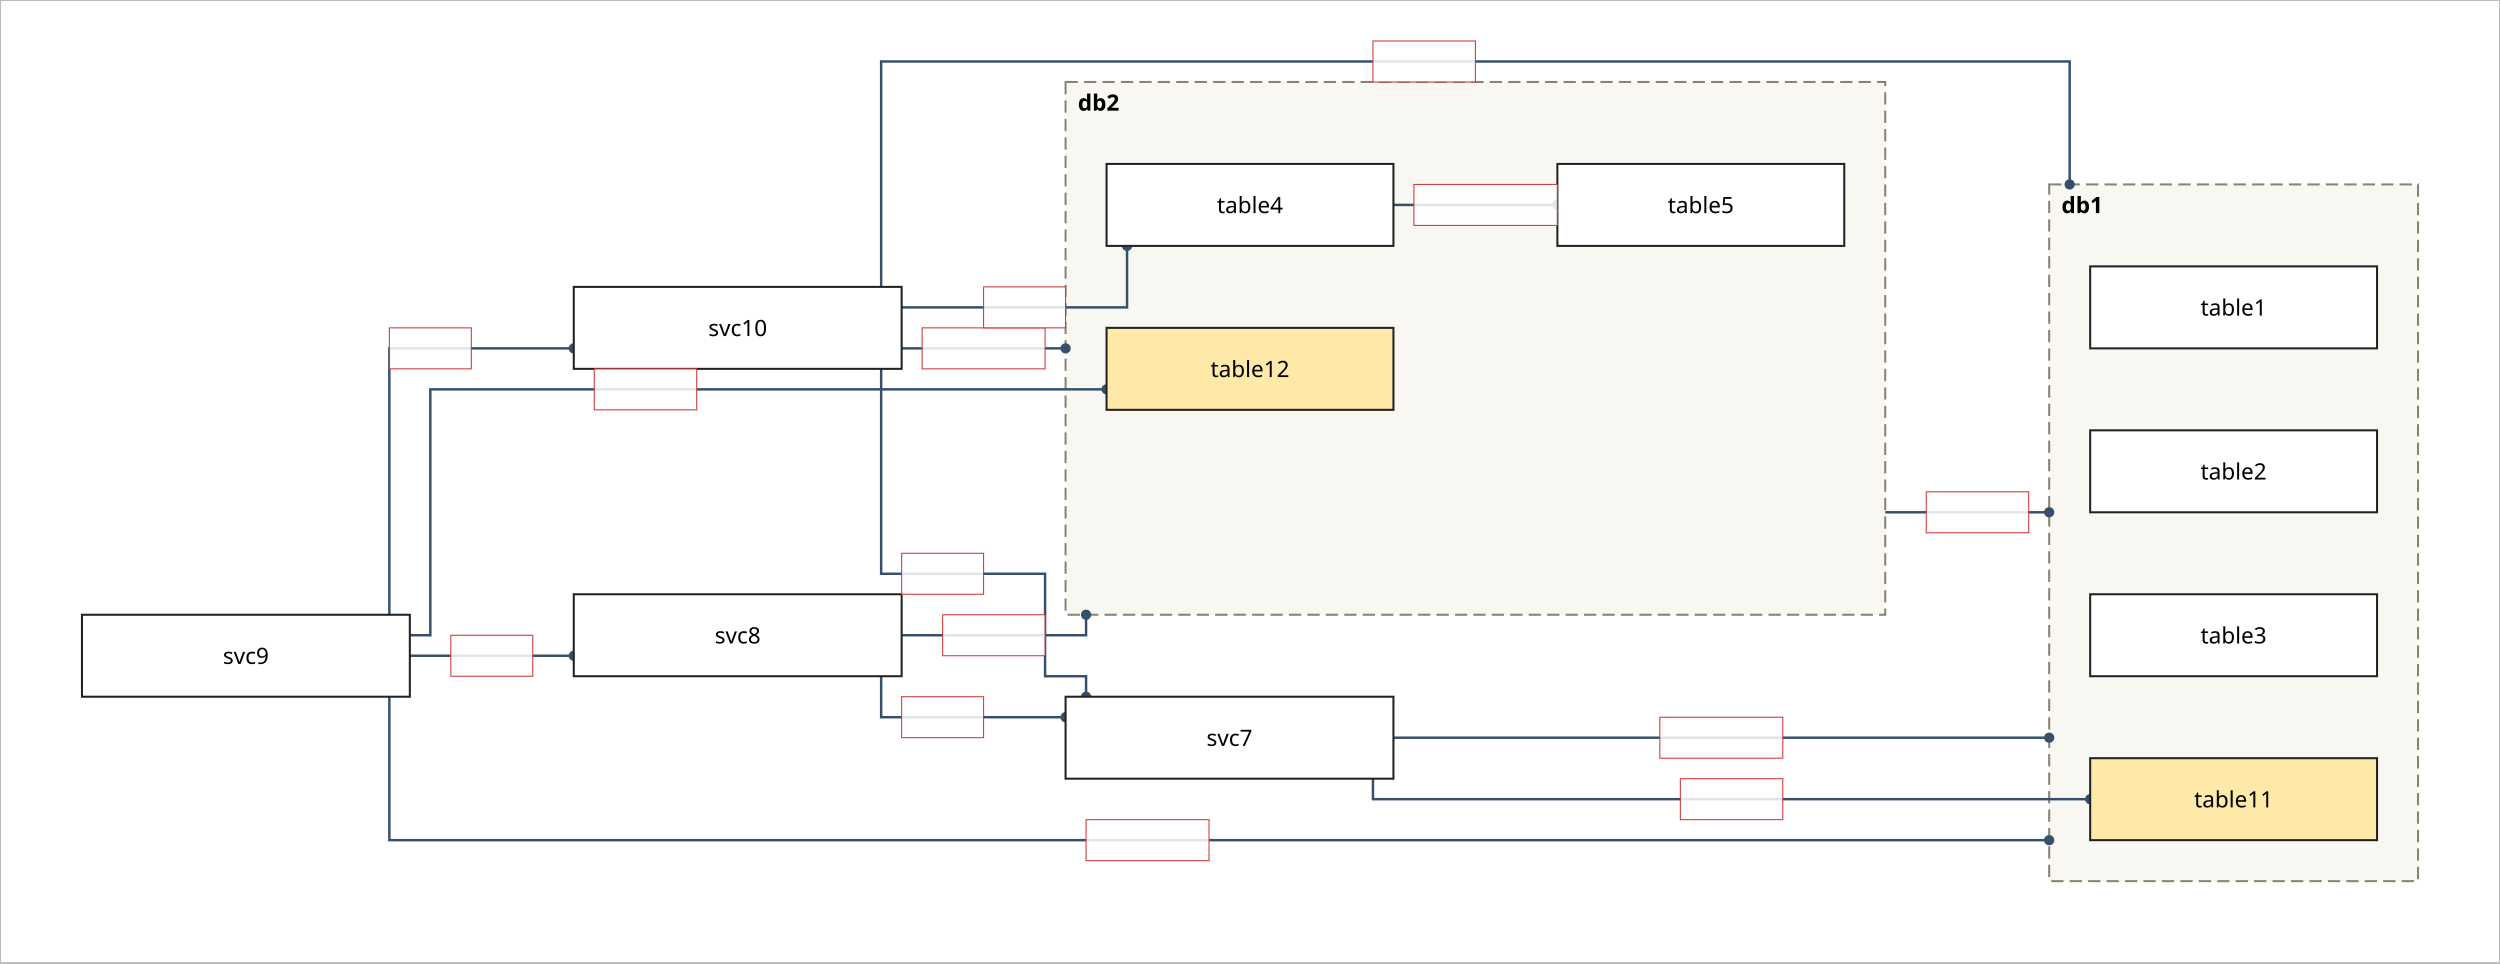
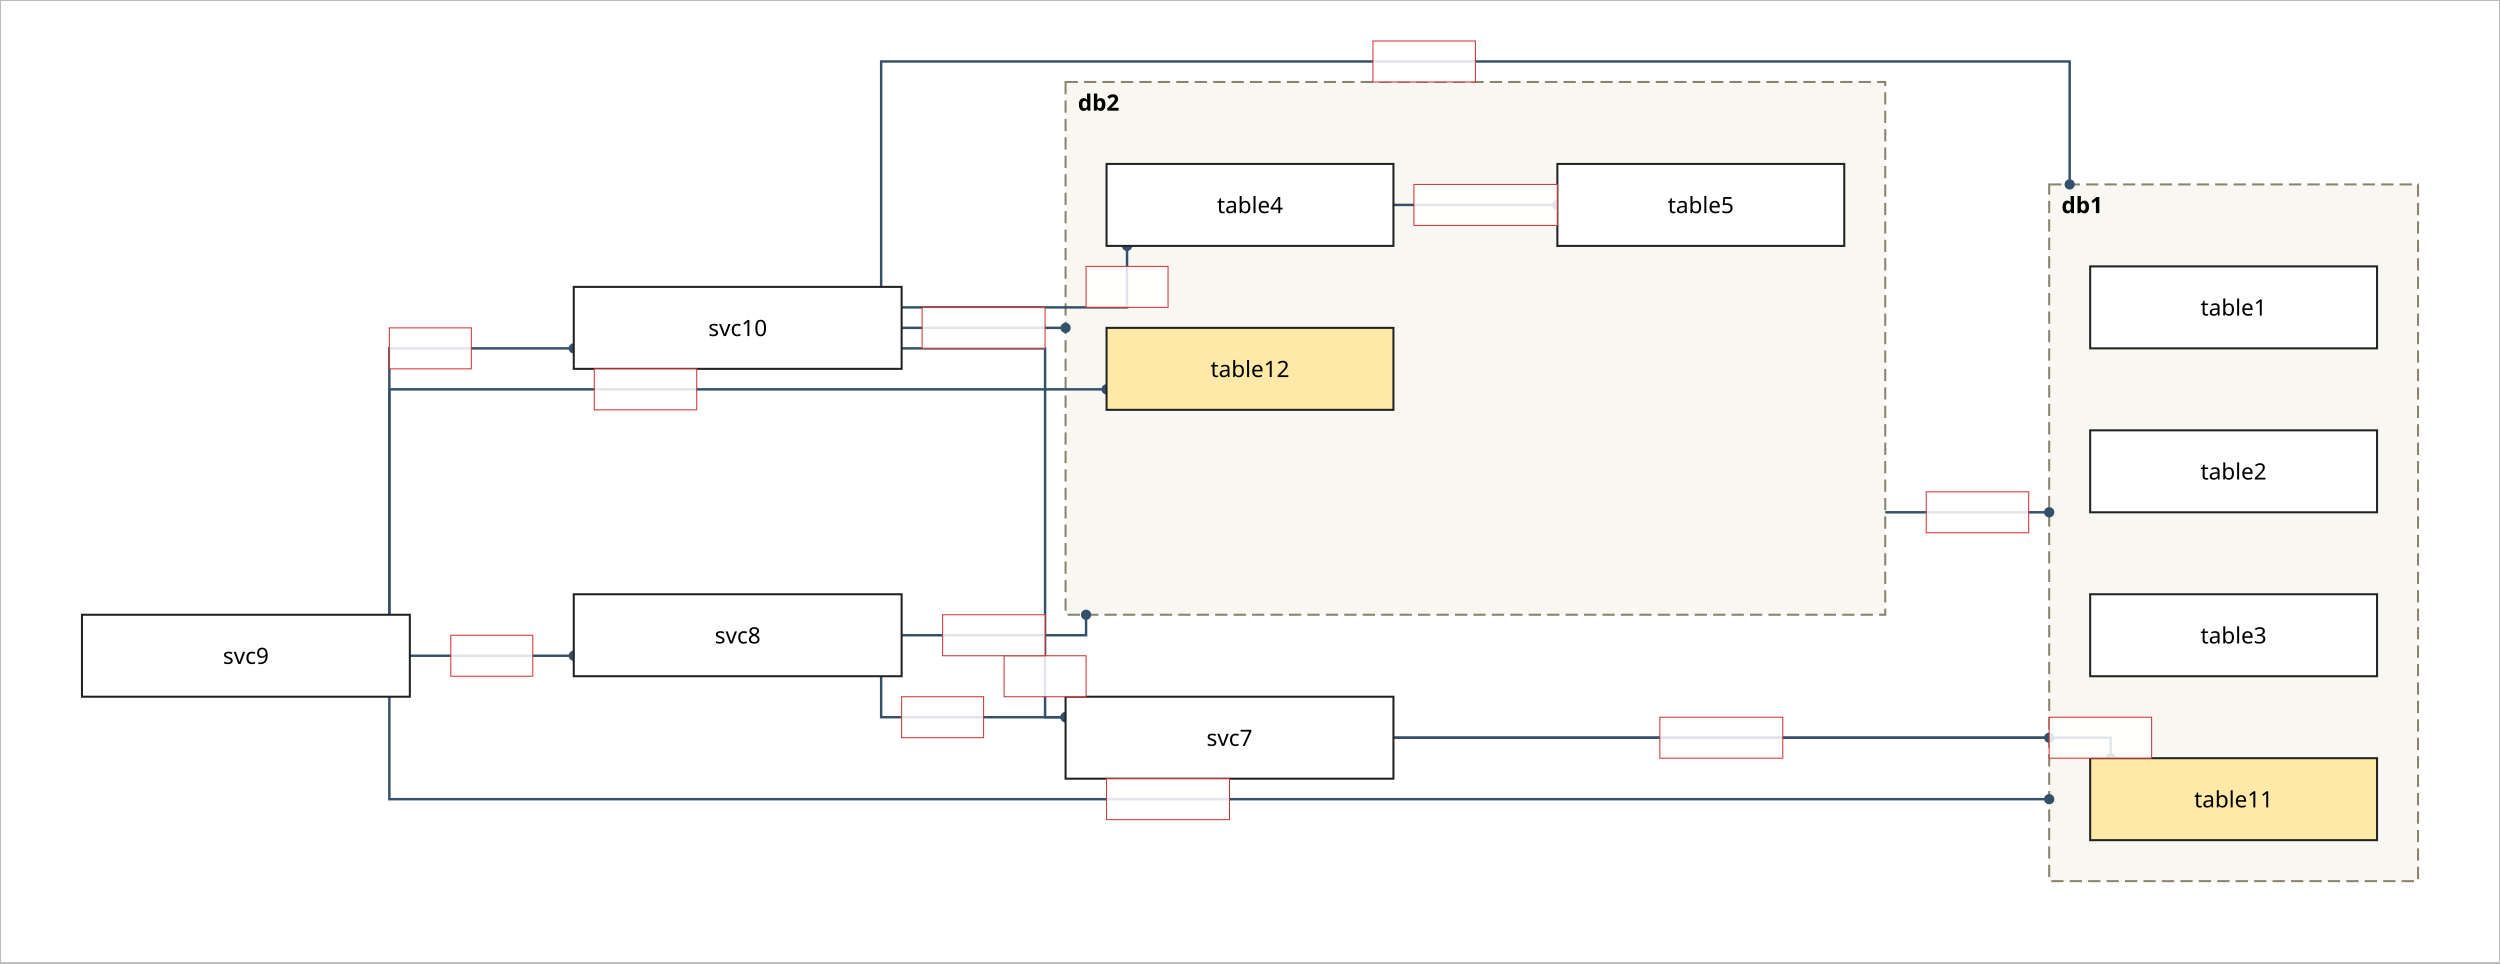
<svg xmlns="http://www.w3.org/2000/svg" width="1220" height="470" viewBox="0 0 1220 470" font-family="sans-serif" font-size="11">
  <rect width="100%" height="100%" fill="#fff" stroke="#bbb" />
  <rect x="1000" y="90" width="180" height="340" fill="#f3f1ea" fill-opacity="0.6" stroke="#8a8370" stroke-dasharray="6 3" />
  <text x="1006" y="104" font-weight="bold">db1</text>
  <rect x="520" y="40" width="400" height="260" fill="#f3f1ea" fill-opacity="0.6" stroke="#8a8370" stroke-dasharray="6 3" />
  <text x="526" y="54" font-weight="bold">db2</text>
  <polyline points="680,100 760,100" fill="none" stroke="#35506b" stroke-width="1.2" />
  <circle cx="760" cy="100" r="2.5" fill="#35506b" />
  <polyline points="920,250 1000,250" fill="none" stroke="#35506b" stroke-width="1.2" />
  <circle cx="1000" cy="250" r="2.5" fill="#35506b" />
  <polyline points="430,140 430,30 1010,30 1010,90" fill="none" stroke="#35506b" stroke-width="1.2" />
  <circle cx="1010" cy="90" r="2.5" fill="#35506b" />
-   <polyline points="440,170 520,170" fill="none" stroke="#35506b" stroke-width="1.2" />
-   <circle cx="520" cy="170" r="2.5" fill="#35506b" />
+   <polyline points="440,160 520,160" fill="none" stroke="#35506b" stroke-width="1.2" />
+   <circle cx="520" cy="160" r="2.5" fill="#35506b" />
  <polyline points="440,150 550,150 550,120" fill="none" stroke="#35506b" stroke-width="1.2" />
  <circle cx="550" cy="120" r="2.5" fill="#35506b" />
-   <polyline points="430,180 430,280 510,280 510,330 530,330 530,340" fill="none" stroke="#35506b" stroke-width="1.2" />
-   <circle cx="530" cy="340" r="2.5" fill="#35506b" />
+   <polyline points="440,170 510,170 510,350 520,350" fill="none" stroke="#35506b" stroke-width="1.2" />
+   <circle cx="520" cy="350" r="2.5" fill="#35506b" />
  <polyline points="680,360 1000,360" fill="none" stroke="#35506b" stroke-width="1.2" />
  <circle cx="1000" cy="360" r="2.5" fill="#35506b" />
-   <polyline points="670,380 670,390 1020,390" fill="none" stroke="#35506b" stroke-width="1.2" />
-   <circle cx="1020" cy="390" r="2.5" fill="#35506b" />
+   <polyline points="680,360 1030,360 1030,370" fill="none" stroke="#35506b" stroke-width="1.2" />
+   <circle cx="1030" cy="370" r="2.5" fill="#35506b" />
  <polyline points="440,310 530,310 530,300" fill="none" stroke="#35506b" stroke-width="1.2" />
  <circle cx="530" cy="300" r="2.5" fill="#35506b" />
  <polyline points="430,330 430,350 520,350" fill="none" stroke="#35506b" stroke-width="1.2" />
  <circle cx="520" cy="350" r="2.5" fill="#35506b" />
-   <polyline points="190,340 190,410 1000,410" fill="none" stroke="#35506b" stroke-width="1.2" />
-   <circle cx="1000" cy="410" r="2.5" fill="#35506b" />
-   <polyline points="200,310 210,310 210,190 540,190" fill="none" stroke="#35506b" stroke-width="1.2" />
+   <polyline points="190,340 190,390 1000,390" fill="none" stroke="#35506b" stroke-width="1.2" />
+   <circle cx="1000" cy="390" r="2.5" fill="#35506b" />
+   <polyline points="190,300 190,190 540,190" fill="none" stroke="#35506b" stroke-width="1.2" />
  <circle cx="540" cy="190" r="2.5" fill="#35506b" />
  <polyline points="190,300 190,170 280,170" fill="none" stroke="#35506b" stroke-width="1.2" />
  <circle cx="280" cy="170" r="2.5" fill="#35506b" />
  <polyline points="200,320 280,320" fill="none" stroke="#35506b" stroke-width="1.2" />
  <circle cx="280" cy="320" r="2.5" fill="#35506b" />
  <rect x="1020" y="130" width="140" height="40" fill="#fff" stroke="#222" />
  <text x="1090" y="154" text-anchor="middle">table1</text>
  <rect x="1020" y="370" width="140" height="40" fill="#ffe9a8" stroke="#222" />
  <text x="1090" y="394" text-anchor="middle">table11</text>
  <rect x="1020" y="210" width="140" height="40" fill="#fff" stroke="#222" />
  <text x="1090" y="234" text-anchor="middle">table2</text>
  <rect x="1020" y="290" width="140" height="40" fill="#fff" stroke="#222" />
  <text x="1090" y="314" text-anchor="middle">table3</text>
  <rect x="540" y="160" width="140" height="40" fill="#ffe9a8" stroke="#222" />
  <text x="610" y="184" text-anchor="middle">table12</text>
  <rect x="540" y="80" width="140" height="40" fill="#fff" stroke="#222" />
  <text x="610" y="104" text-anchor="middle">table4</text>
  <rect x="760" y="80" width="140" height="40" fill="#fff" stroke="#222" />
  <text x="830" y="104" text-anchor="middle">table5</text>
  <rect x="280" y="140" width="160" height="40" fill="#fff" stroke="#222" />
  <text x="360" y="164" text-anchor="middle">svc10</text>
  <rect x="520" y="340" width="160" height="40" fill="#fff" stroke="#222" />
  <text x="600" y="364" text-anchor="middle">svc7</text>
  <rect x="280" y="290" width="160" height="40" fill="#fff" stroke="#222" />
  <text x="360" y="314" text-anchor="middle">svc8</text>
  <rect x="40" y="300" width="160" height="40" fill="#fff" stroke="#222" />
  <text x="120" y="324" text-anchor="middle">svc9</text>
  <rect x="690" y="90" width="70" height="20" fill="#fff" fill-opacity="0.85" stroke="#c33" stroke-width="0.5" />
  <rect x="940" y="240" width="50" height="20" fill="#fff" fill-opacity="0.85" stroke="#c33" stroke-width="0.5" />
  <rect x="670" y="20" width="50" height="20" fill="#fff" fill-opacity="0.85" stroke="#c33" stroke-width="0.5" />
-   <rect x="450" y="160" width="60" height="20" fill="#fff" fill-opacity="0.85" stroke="#c33" stroke-width="0.5" />
-   <rect x="480" y="140" width="40" height="20" fill="#fff" fill-opacity="0.85" stroke="#c33" stroke-width="0.5" />
-   <rect x="440" y="270" width="40" height="20" fill="#fff" fill-opacity="0.85" stroke="#c33" stroke-width="0.5" />
+   <rect x="450" y="150" width="60" height="20" fill="#fff" fill-opacity="0.85" stroke="#c33" stroke-width="0.5" />
+   <rect x="530" y="130" width="40" height="20" fill="#fff" fill-opacity="0.85" stroke="#c33" stroke-width="0.5" />
+   <rect x="490" y="320" width="40" height="20" fill="#fff" fill-opacity="0.85" stroke="#c33" stroke-width="0.5" />
  <rect x="810" y="350" width="60" height="20" fill="#fff" fill-opacity="0.85" stroke="#c33" stroke-width="0.5" />
-   <rect x="820" y="380" width="50" height="20" fill="#fff" fill-opacity="0.85" stroke="#c33" stroke-width="0.5" />
+   <rect x="1000" y="350" width="50" height="20" fill="#fff" fill-opacity="0.85" stroke="#c33" stroke-width="0.5" />
  <rect x="460" y="300" width="50" height="20" fill="#fff" fill-opacity="0.85" stroke="#c33" stroke-width="0.5" />
  <rect x="440" y="340" width="40" height="20" fill="#fff" fill-opacity="0.85" stroke="#c33" stroke-width="0.5" />
-   <rect x="530" y="400" width="60" height="20" fill="#fff" fill-opacity="0.85" stroke="#c33" stroke-width="0.5" />
+   <rect x="540" y="380" width="60" height="20" fill="#fff" fill-opacity="0.85" stroke="#c33" stroke-width="0.5" />
  <rect x="290" y="180" width="50" height="20" fill="#fff" fill-opacity="0.85" stroke="#c33" stroke-width="0.5" />
  <rect x="190" y="160" width="40" height="20" fill="#fff" fill-opacity="0.85" stroke="#c33" stroke-width="0.5" />
  <rect x="220" y="310" width="40" height="20" fill="#fff" fill-opacity="0.85" stroke="#c33" stroke-width="0.5" />
</svg>
